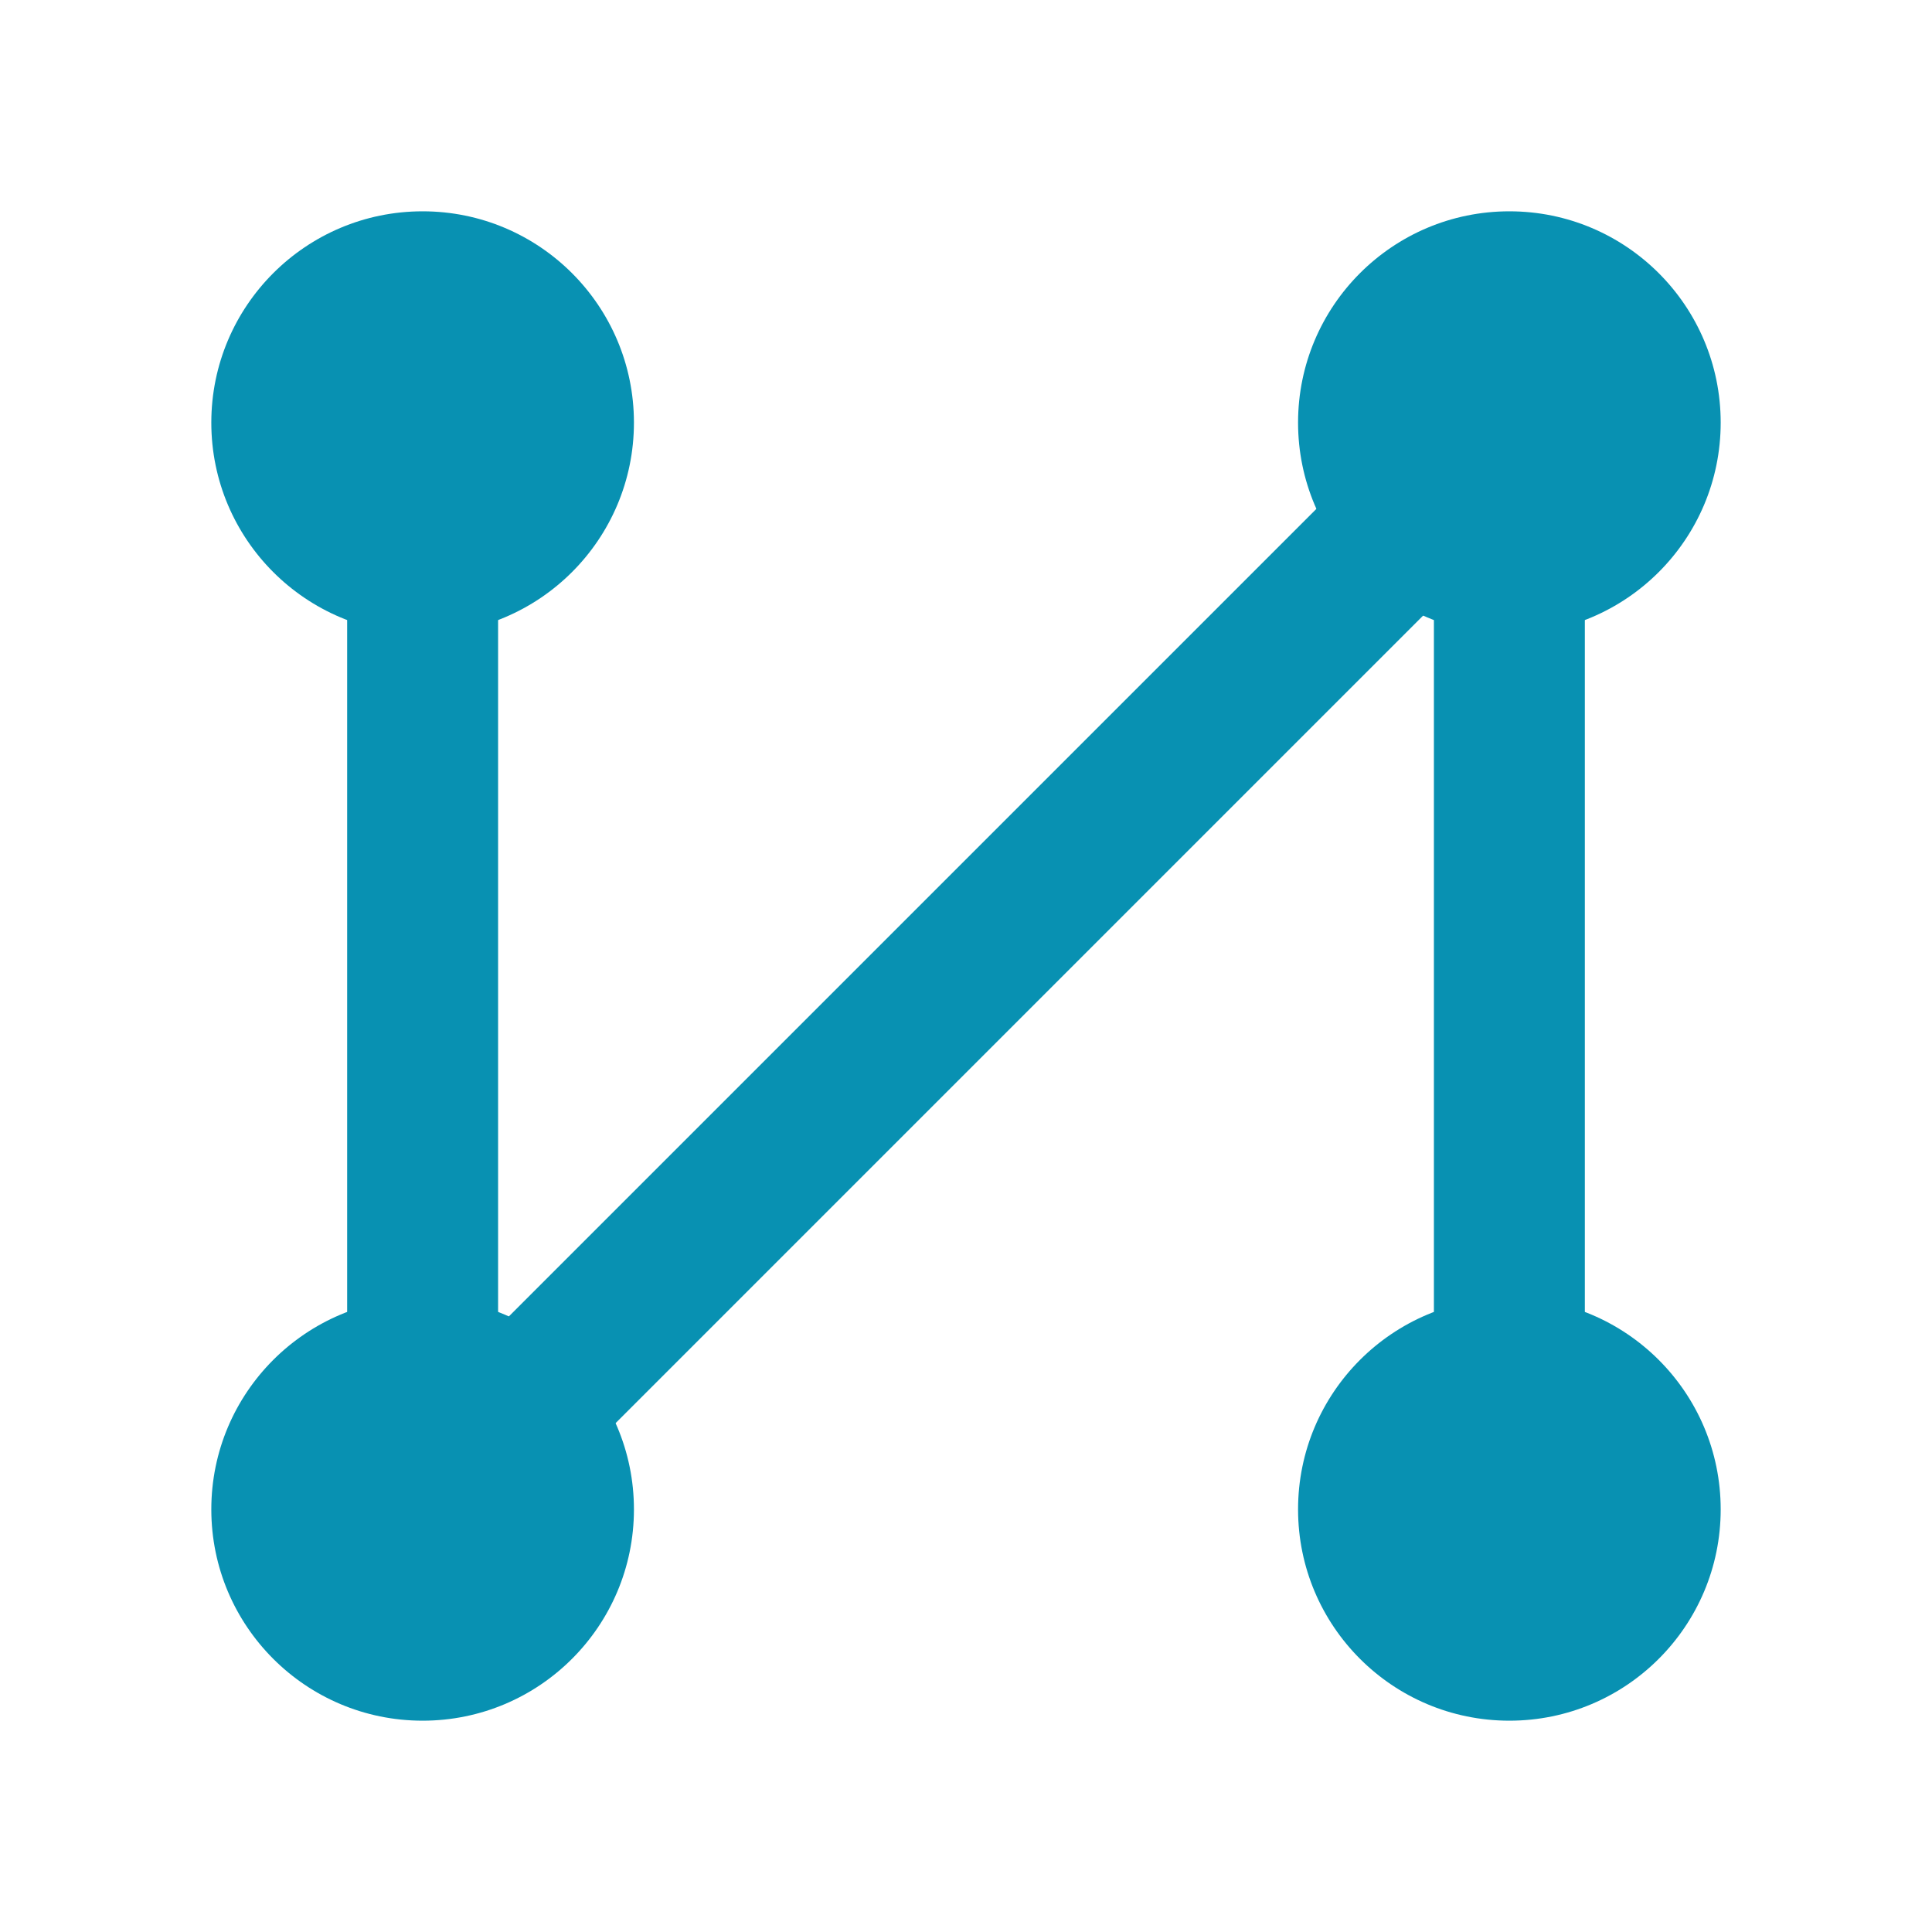
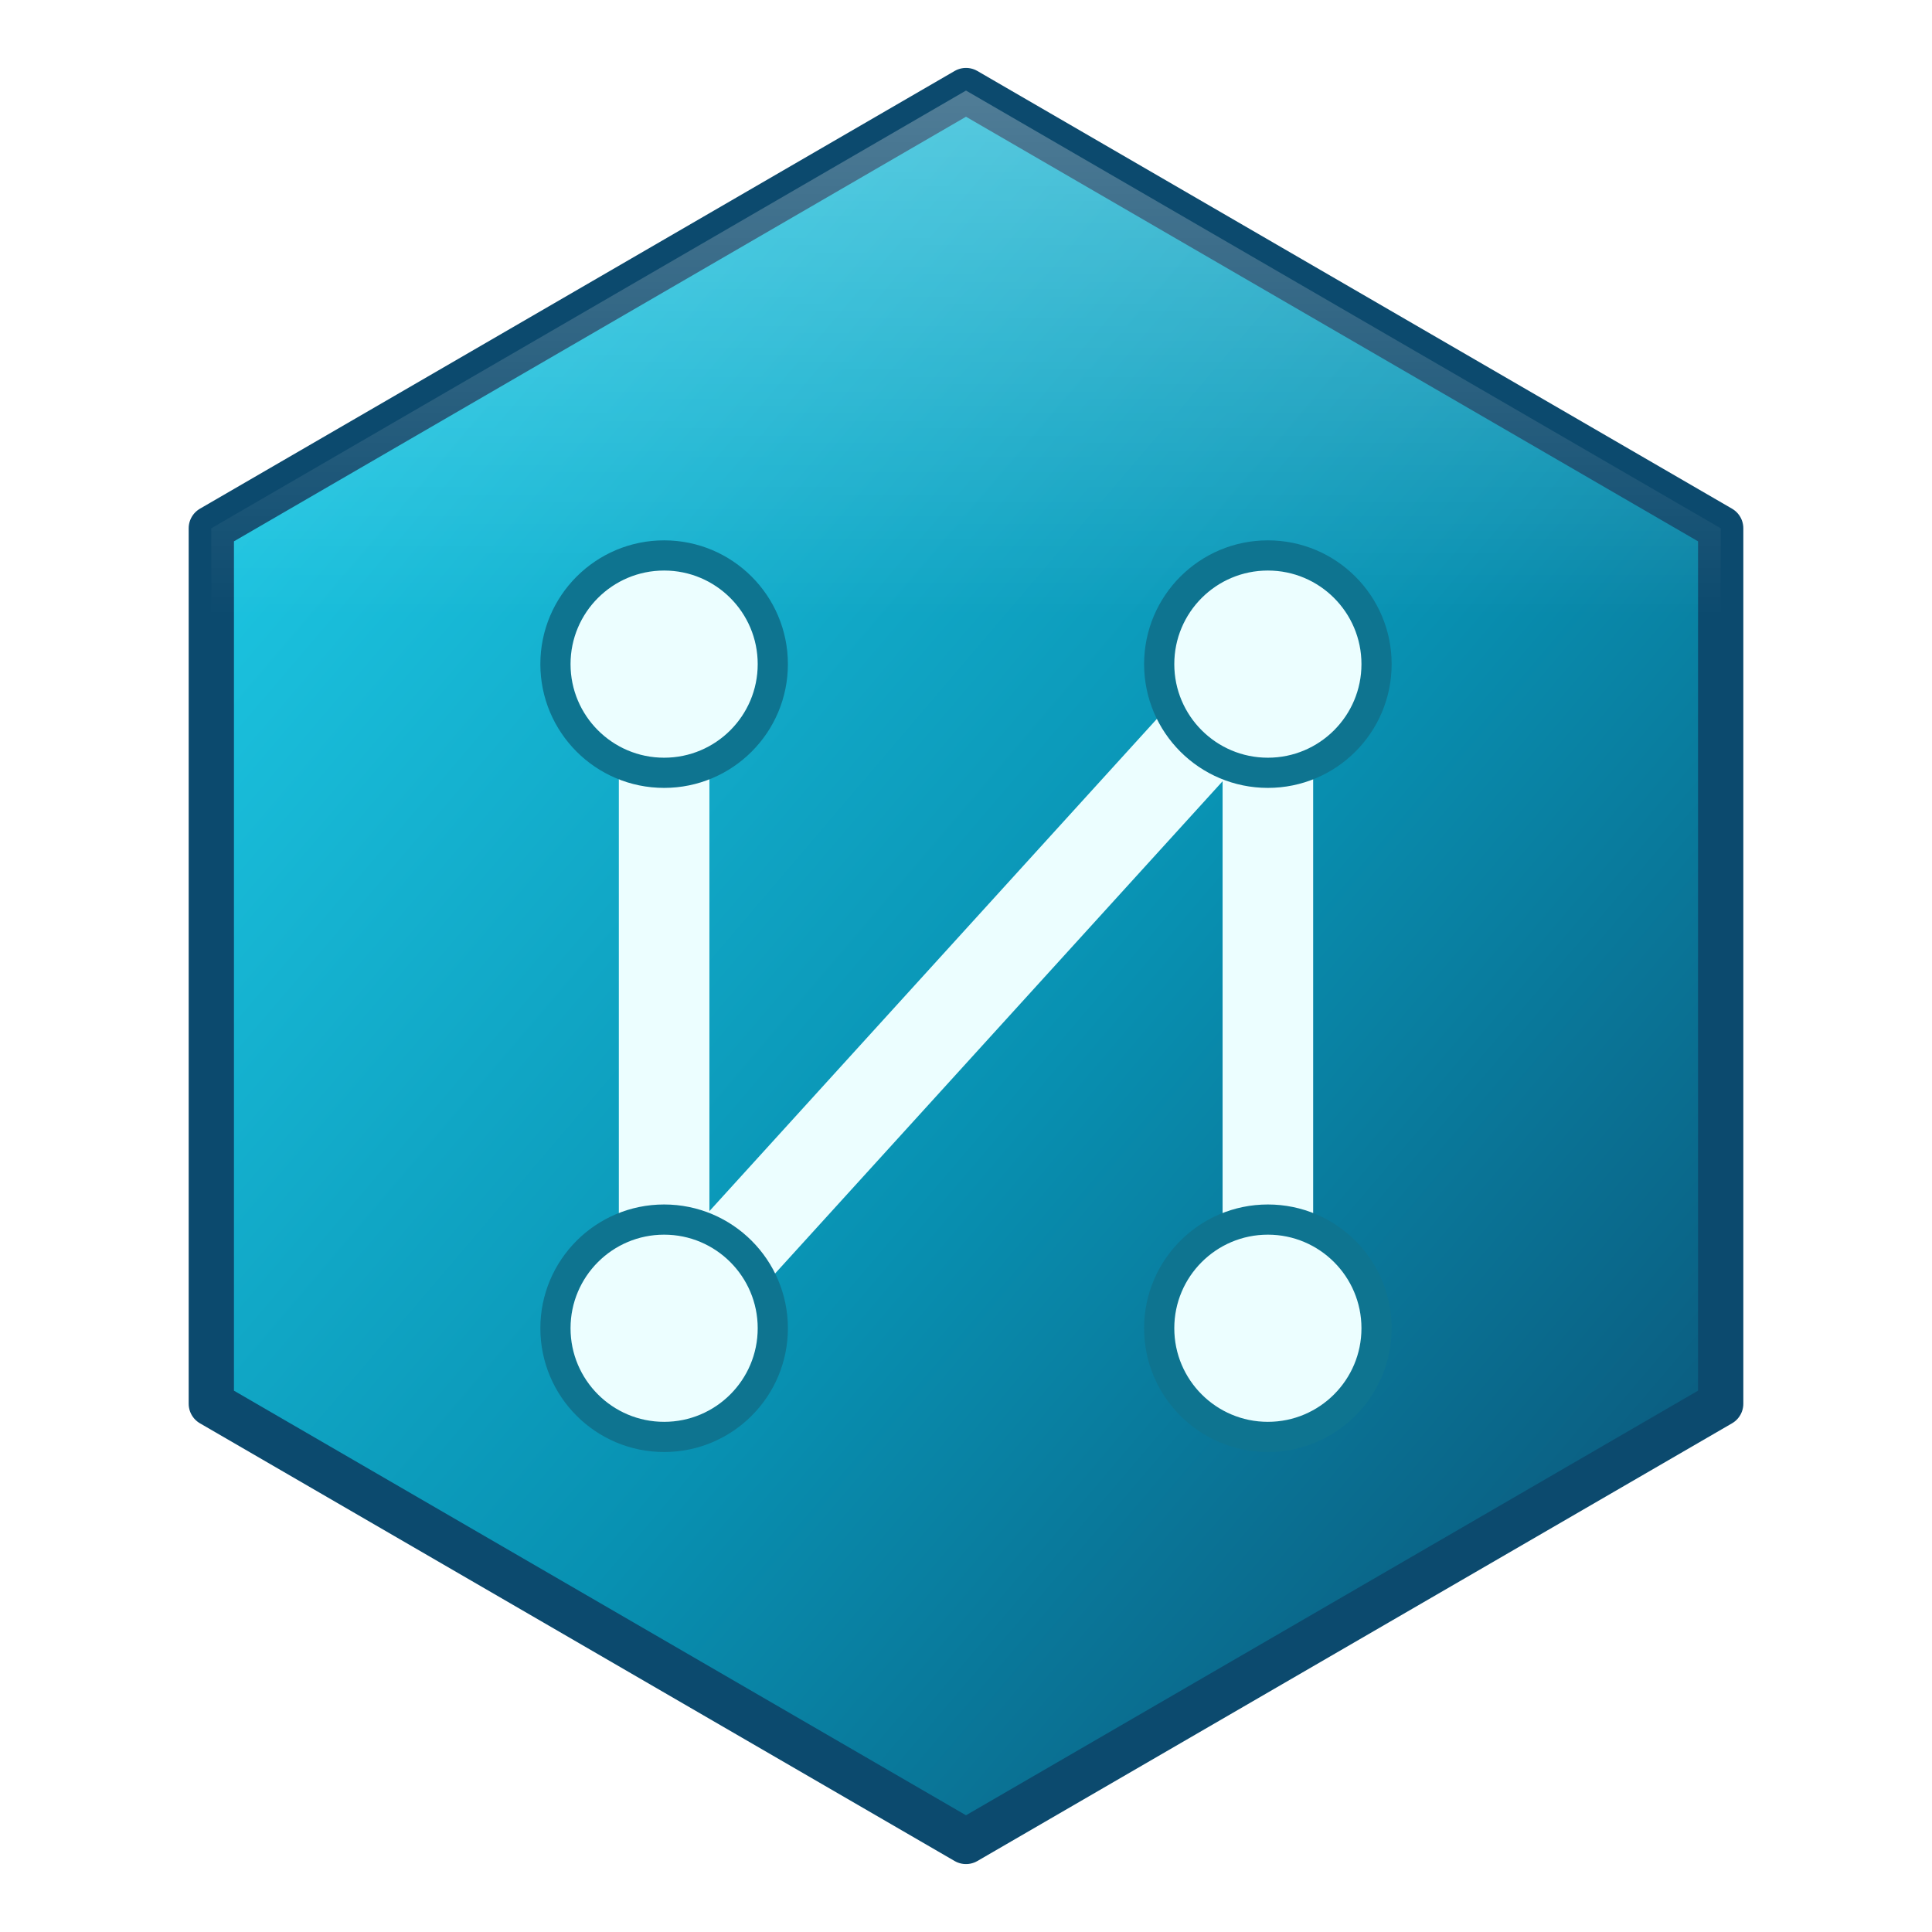
<svg xmlns="http://www.w3.org/2000/svg" viewBox="0 0 64 64" role="img" aria-label="Netforge logo">
-   <g fill="none" stroke="#0891b2" stroke-width="5" stroke-linecap="round" stroke-linejoin="round">
-     <line x1="14" y1="14" x2="14" y2="50" />
-     <line x1="14" y1="50" x2="50" y2="14" />
-     <line x1="50" y1="14" x2="50" y2="50" />
+   <defs>
+     <linearGradient id="nf-hex" x1="0%" y1="0%" x2="100%" y2="100%">
+       <stop offset="0%" stop-color="#22d3ee" />
+       <stop offset="55%" stop-color="#0891b2" />
+       <stop offset="100%" stop-color="#0c4a6e" />
+     </linearGradient>
+     <linearGradient id="nf-shine" x1="0%" y1="0%" x2="0%" y2="100%">
+       <stop offset="0%" stop-color="#ffffff" stop-opacity="0.28" />
+       <stop offset="60%" stop-color="#ffffff" stop-opacity="0" />
+     </linearGradient>
+   </defs>
+   <path d="M 32 3 L 57 17.5 L 57 46.5 L 32 61 L 7 46.5 L 7 17.5 Z" fill="url(#nf-hex)" stroke="#0c4a6e" stroke-width="1.5" stroke-linejoin="round" />
+   <path d="M 32 3 L 57 17.5 L 57 32 L 7 32 L 7 17.5 Z" fill="url(#nf-shine)" />
+   <g stroke="#ecfeff" stroke-width="3" stroke-linecap="round" fill="none">
+     <line x1="22" y1="22" x2="22" y2="44" />
+     <line x1="22" y1="44" x2="42" y2="22" />
+     <line x1="42" y1="22" x2="42" y2="44" />
  </g>
-   <g fill="#0891b2">
-     <circle cx="14" cy="14" r="7" />
-     <circle cx="14" cy="50" r="7" />
-     <circle cx="50" cy="14" r="7" />
-     <circle cx="50" cy="50" r="7" />
+   <g fill="#ecfeff" stroke="#0e7490" stroke-width="1">
+     <circle cx="22" cy="22" r="3.6" />
+     <circle cx="22" cy="44" r="3.6" />
+     <circle cx="42" cy="22" r="3.6" />
+     <circle cx="42" cy="44" r="3.6" />
  </g>
</svg>
